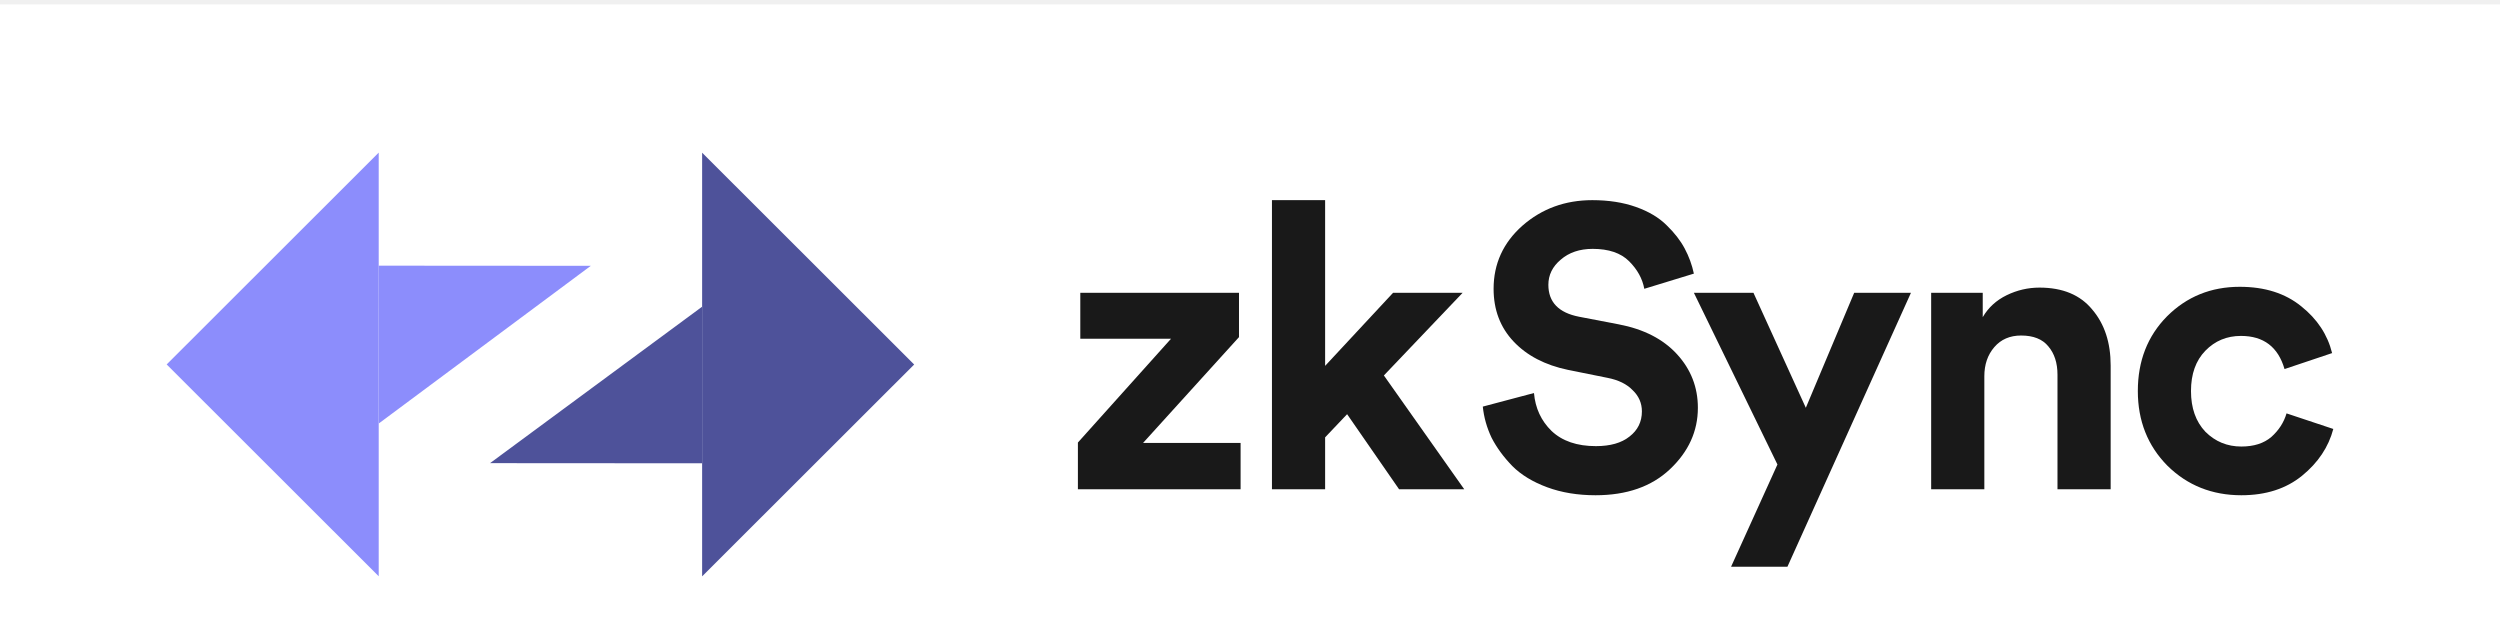
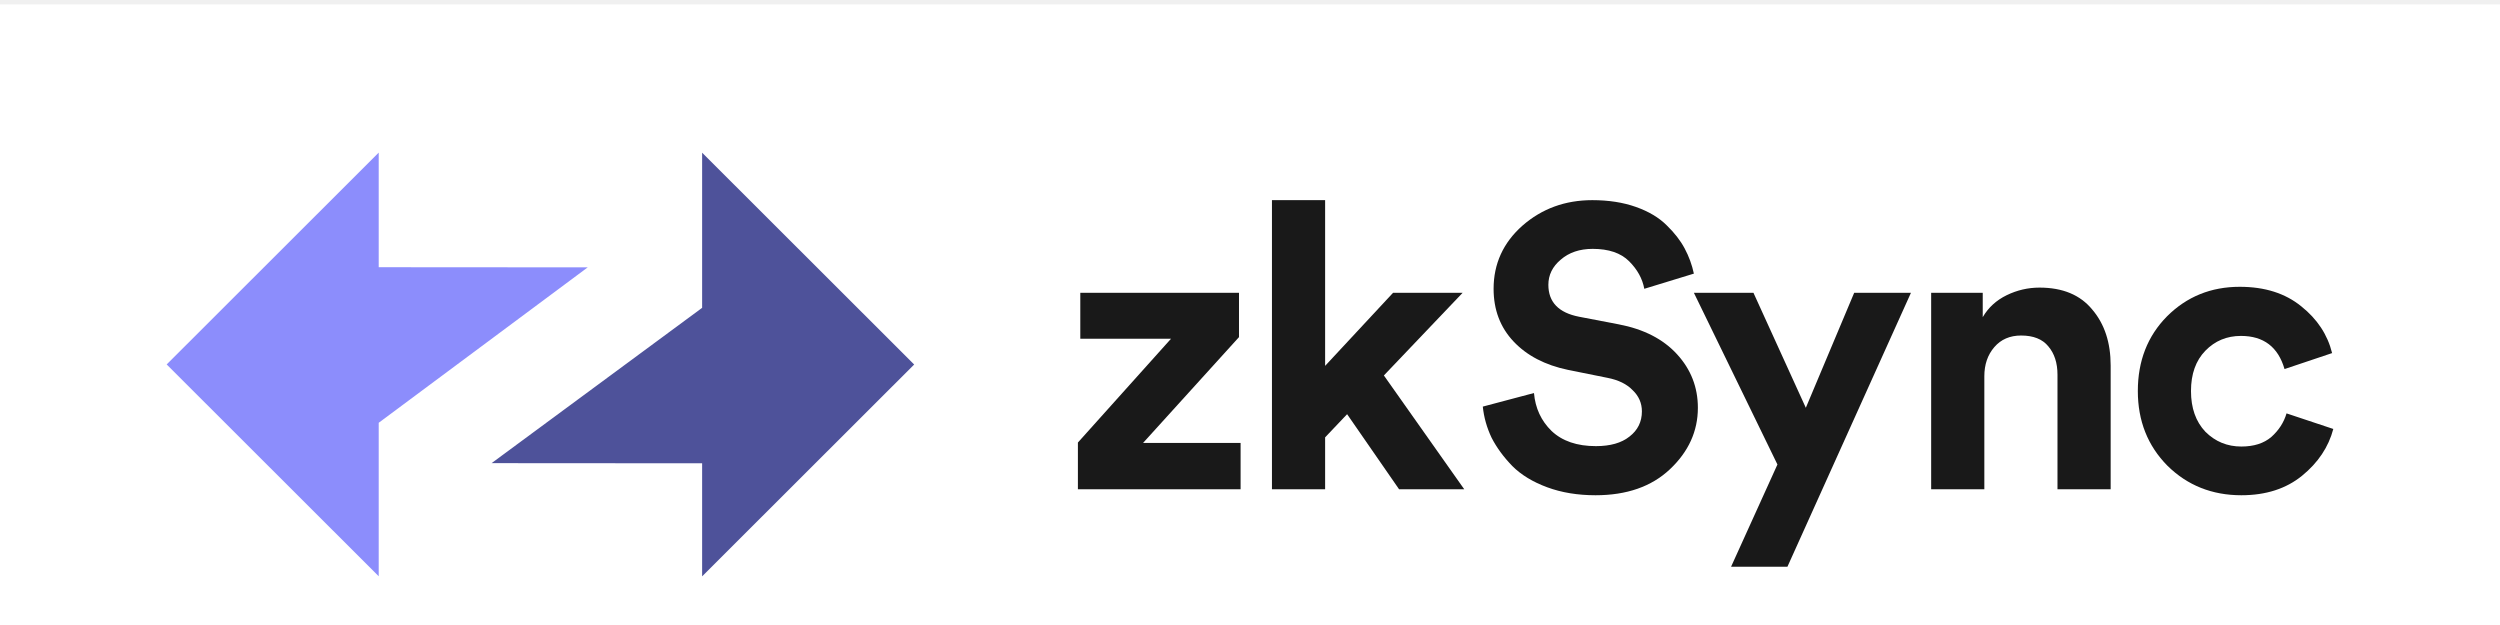
<svg xmlns="http://www.w3.org/2000/svg" width="1000" height="250" viewBox="0 0 1623 400" fill="none">
  <rect width="1623" height="469" fill="white" />
-   <path d="M455.819 96.255L593.481 233.772L455.819 371.289V96.255Z" fill="#4E529A" />
-   <path d="M455.824 297.896L318.134 297.801L455.824 196.225L455.824 297.896Z" fill="#4E529A" />
-   <path d="M245.862 371.239L108.2 233.722L245.862 96.205L245.862 371.239Z" fill="#8C8DFC" />
-   <path d="M245.856 169.597L383.546 169.692L245.884 272.064L245.856 169.597Z" fill="#8C8DFC" />
+   <path fill-rule="evenodd" clip-rule="evenodd" d="M593.481 233.772L455.819 96.255V196.967L319.134 297.801L455.819 297.896V371.289L593.481 233.772Z" fill="#4E529A" />
+   <path fill-rule="evenodd" clip-rule="evenodd" d="M108.2 233.722L245.862 371.239L245.862 271.593L381.546 170.692L245.862 170.599L245.862 96.205L108.2 233.722Z" fill="#8C8DFC" />
  <path d="M805.395 314.752H699.773V284.421L760.239 217.018H701.33V187.206H804.357V215.982L742.073 284.68H805.395V314.752Z" fill="black" fill-opacity="0.9" />
  <path d="M949.54 187.206L898.416 240.869L950.578 314.752H908.278L874.541 266.015L860.268 281.051V314.752H825.752V127.062H860.268V234.647L904.385 187.206H949.54Z" fill="black" fill-opacity="0.9" />
-   <path d="M1099.66 174.762L1067.48 184.614C1066.27 178.046 1062.98 172.084 1057.62 166.726C1052.26 161.368 1044.38 158.69 1034 158.69C1025.53 158.69 1018.61 161.023 1013.24 165.689C1007.88 170.183 1005.2 175.627 1005.2 182.021C1005.2 193.255 1011.86 200.168 1025.18 202.76L1050.87 207.686C1067.13 210.797 1079.76 217.278 1088.76 227.129C1097.76 236.98 1102.26 248.559 1102.26 261.867C1102.26 277.076 1096.2 290.383 1084.09 301.79C1072.15 313.024 1056.06 318.64 1035.82 318.64C1024.23 318.64 1013.76 316.912 1004.42 313.456C995.076 309.999 987.55 305.419 981.841 299.716C976.131 293.84 971.633 287.704 968.346 281.31C965.232 274.742 963.329 268.002 962.637 261.089L995.855 252.275C996.72 262.126 1000.53 270.335 1007.27 276.903C1014.19 283.47 1023.8 286.754 1036.08 286.754C1045.42 286.754 1052.69 284.68 1057.88 280.532C1063.24 276.384 1065.92 270.94 1065.92 264.2C1065.92 258.842 1063.93 254.263 1059.95 250.46C1056.15 246.485 1050.7 243.807 1043.61 242.424L1017.91 237.239C1003.03 234.128 991.27 227.993 982.619 218.833C973.969 209.673 969.644 198.267 969.644 184.614C969.644 168.368 975.872 154.715 988.329 143.654C1000.96 132.593 1016.1 127.062 1033.74 127.062C1044.3 127.062 1053.73 128.531 1062.03 131.469C1070.33 134.407 1077 138.382 1082.01 143.394C1087.03 148.234 1090.92 153.246 1093.69 158.43C1096.46 163.615 1098.45 169.059 1099.66 174.762Z" fill="black" fill-opacity="0.9" />
+   <path d="M1099.66 174.762L1067.48 184.614C1066.27 178.046 1062.98 172.084 1057.62 166.726C1052.26 161.368 1044.38 158.69 1034 158.69C1025.53 158.69 1018.61 161.023 1013.24 165.689C1007.88 170.183 1005.2 175.627 1005.2 182.021C1005.2 193.255 1011.86 200.168 1025.18 202.76L1050.87 207.686C1067.13 210.797 1079.76 217.278 1088.76 227.129C1097.76 236.98 1102.26 248.559 1102.26 261.867C1102.26 277.076 1096.2 290.383 1084.09 301.79C1072.15 313.024 1056.06 318.64 1035.82 318.64C1024.23 318.64 1013.76 316.912 1004.42 313.456C995.076 309.999 987.55 305.419 981.841 299.716C976.132 293.84 971.633 287.704 968.346 281.31C965.232 274.742 963.329 268.002 962.637 261.089L995.855 252.275C996.72 262.126 1000.53 270.335 1007.27 276.903C1014.19 283.47 1023.8 286.754 1036.08 286.754C1045.42 286.754 1052.69 284.68 1057.88 280.532C1063.24 276.384 1065.92 270.94 1065.92 264.2C1065.92 258.842 1063.93 254.263 1059.95 250.46C1056.15 246.485 1050.7 243.807 1043.61 242.424L1017.91 237.239C1003.03 234.128 991.27 227.993 982.619 218.833C973.969 209.673 969.644 198.267 969.644 184.614C969.644 168.368 975.872 154.715 988.329 143.654C1000.96 132.593 1016.1 127.062 1033.74 127.062C1044.3 127.062 1053.73 128.531 1062.03 131.469C1070.33 134.407 1077 138.382 1082.01 143.394C1087.03 148.234 1090.92 153.246 1093.69 158.43C1096.46 163.615 1098.45 169.059 1099.66 174.762Z" fill="black" fill-opacity="0.9" />
  <path d="M1160.4 365.044H1123.81L1153.91 298.679L1099.67 187.206H1138.34L1172.34 261.867L1203.74 187.206H1240.59L1160.4 365.044Z" fill="black" fill-opacity="0.9" />
  <path d="M1288.23 241.387V314.752H1253.71V187.206H1287.19V203.02C1290.82 196.798 1296.01 192.045 1302.76 188.761C1309.51 185.478 1316.6 183.836 1324.04 183.836C1339.09 183.836 1350.51 188.589 1358.3 198.094C1366.26 207.427 1370.24 219.524 1370.24 234.388V314.752H1335.72V240.35C1335.72 232.746 1333.73 226.61 1329.75 221.944C1325.94 217.278 1320.06 214.945 1312.1 214.945C1304.84 214.945 1299.04 217.451 1294.72 222.463C1290.39 227.474 1288.23 233.783 1288.23 241.387Z" fill="black" fill-opacity="0.9" />
  <path d="M1454.83 215.204C1445.66 215.204 1437.96 218.401 1431.74 224.796C1425.51 231.19 1422.39 239.918 1422.39 250.979C1422.39 262.04 1425.51 270.854 1431.74 277.421C1438.14 283.816 1445.92 287.013 1455.09 287.013C1463.22 287.013 1469.71 284.939 1474.56 280.791C1479.4 276.471 1482.69 271.372 1484.42 265.496L1514.78 275.607C1511.67 287.359 1504.92 297.469 1494.54 305.938C1484.16 314.406 1471.01 318.64 1455.09 318.64C1436.06 318.64 1420.06 312.246 1407.08 299.457C1394.28 286.495 1387.88 270.335 1387.88 250.979C1387.88 231.449 1394.19 215.29 1406.82 202.501C1419.63 189.712 1435.37 183.317 1454.05 183.317C1470.32 183.317 1483.64 187.552 1494.02 196.02C1504.4 204.316 1511.06 214.426 1514 226.351L1483.12 236.721C1478.97 222.376 1469.54 215.204 1454.83 215.204Z" fill="black" fill-opacity="0.9" />
</svg>
